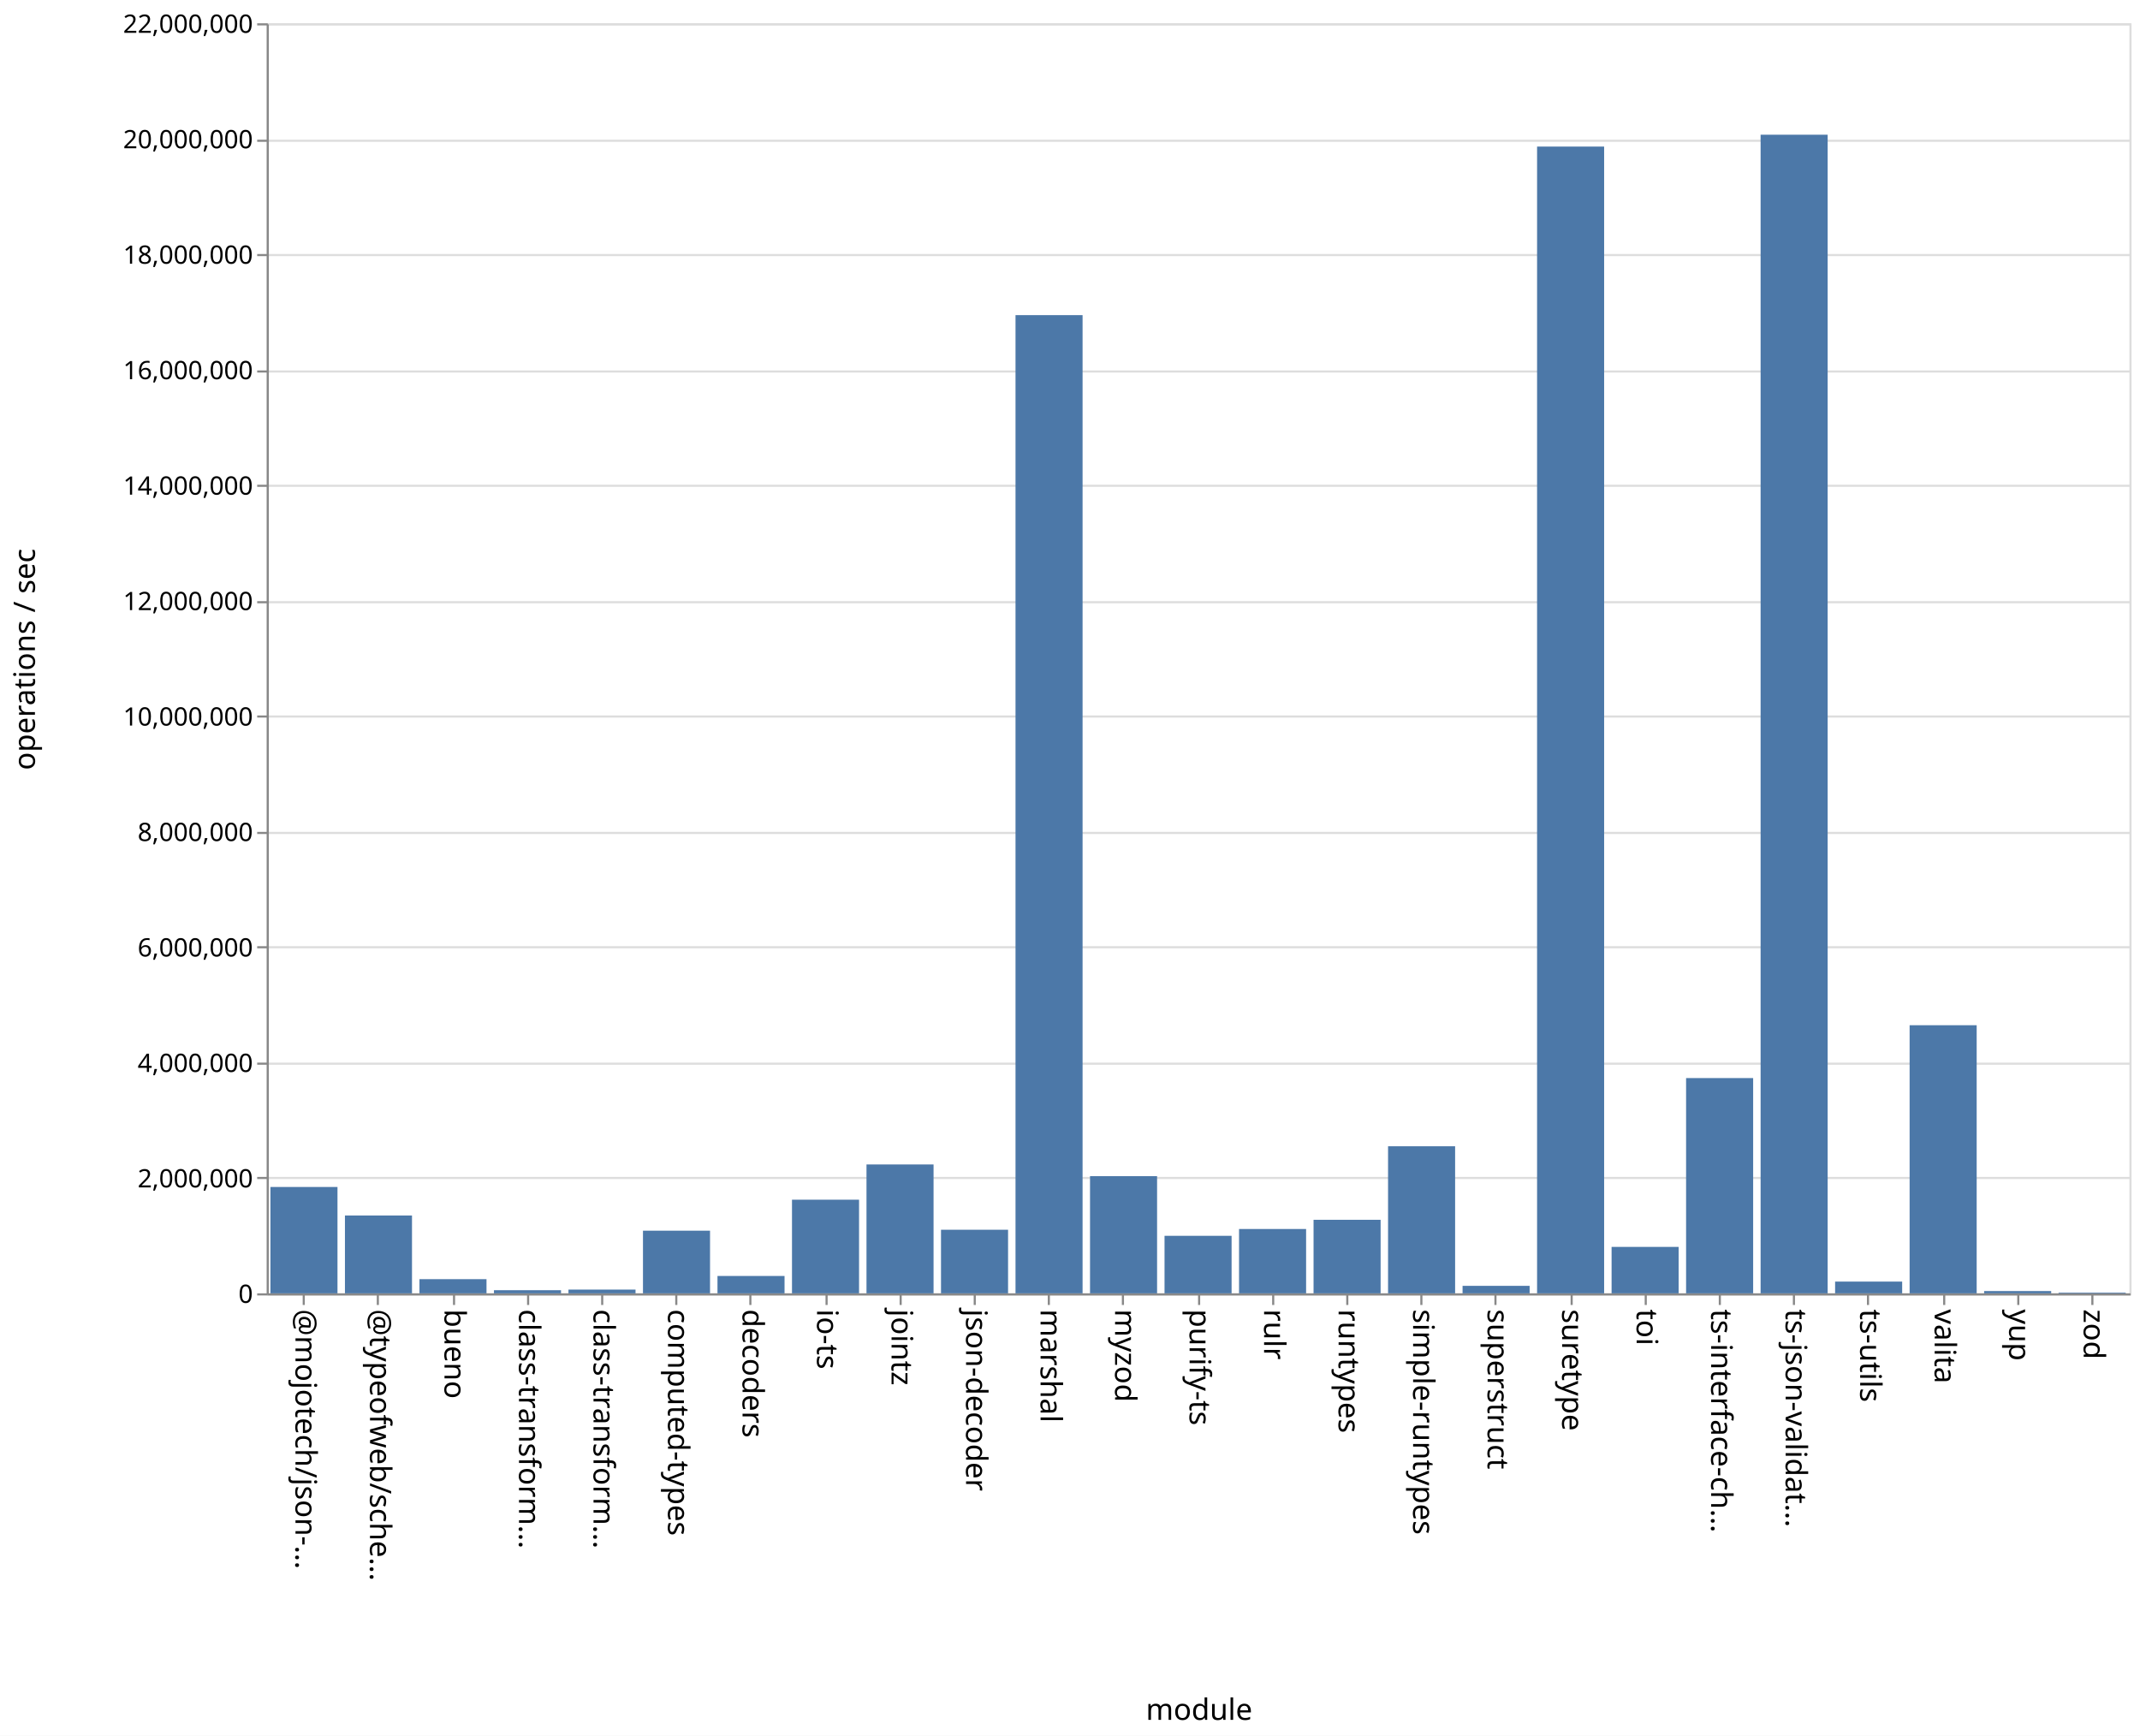
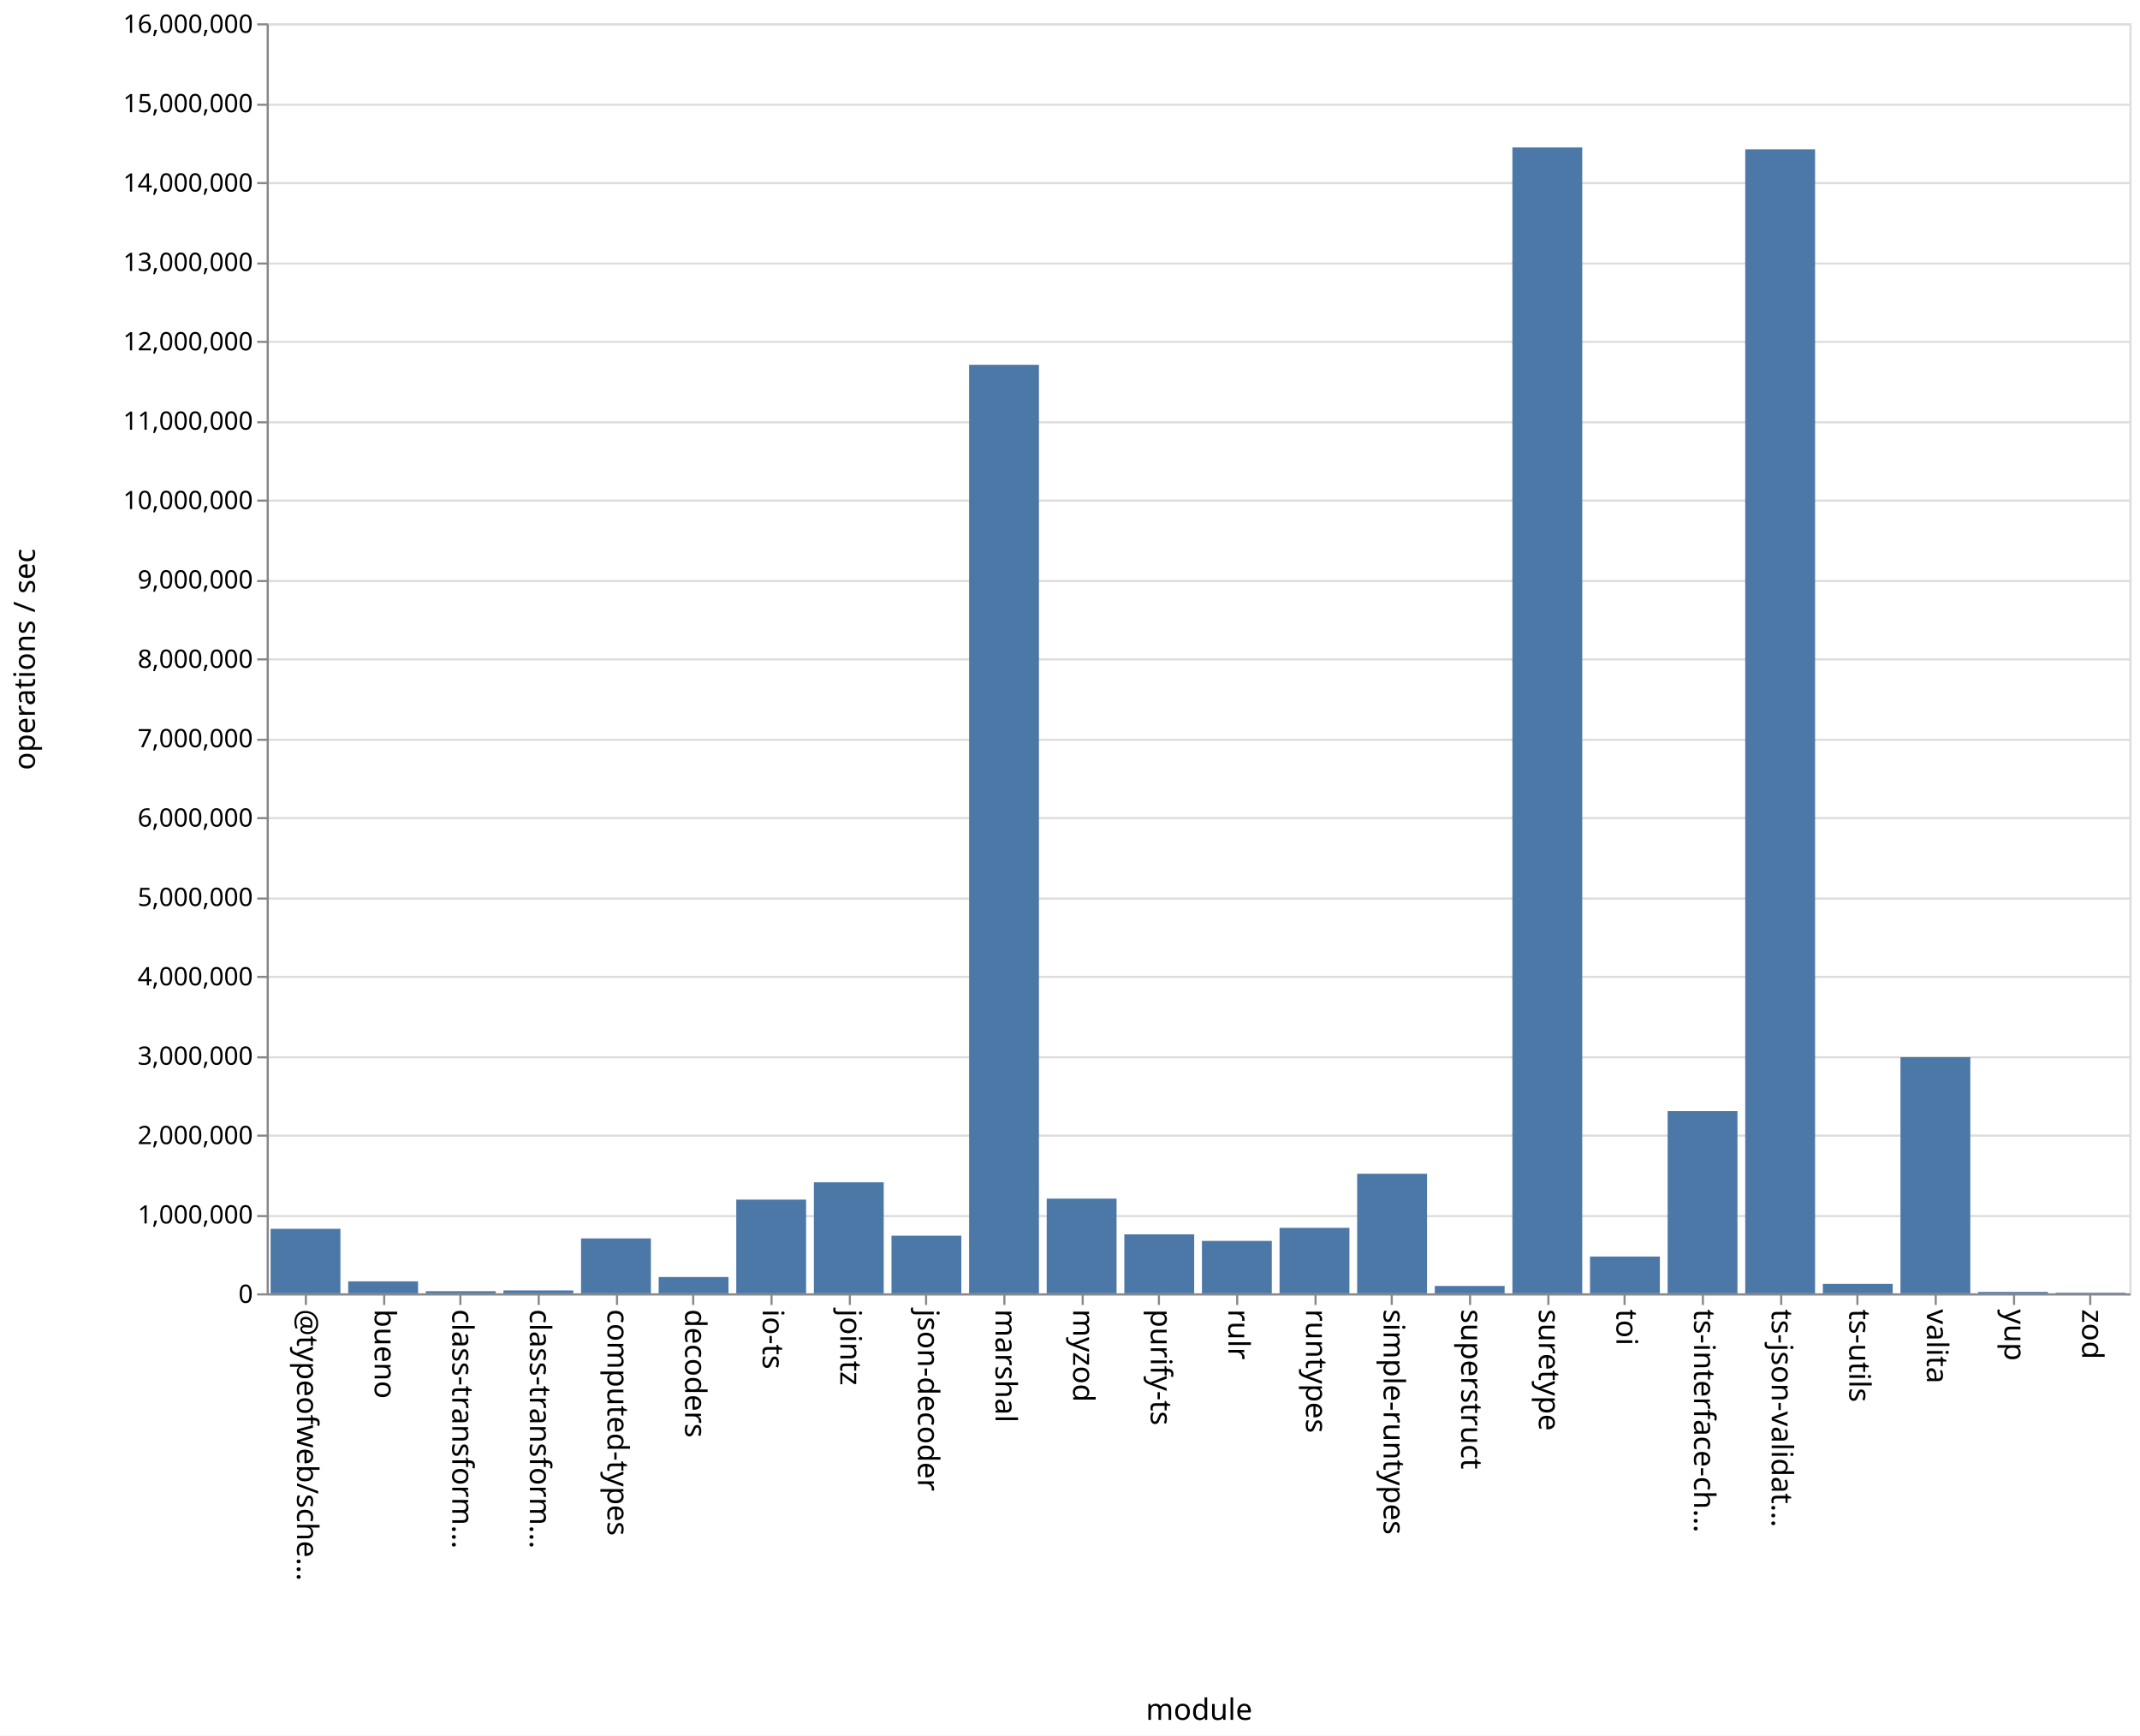
<svg xmlns="http://www.w3.org/2000/svg" class="marks" width="1011" height="820">
  <path fill="#fff" d="M0 0h1011v820H0z" />
  <g class="mark-group role-frame root" aria-roledescription="group mark container" fill="none" stroke-miterlimit="10">
    <path class="background" aria-hidden="true" d="M126.5 11.5h880v600h-880z" stroke="#ddd" />
-     <g class="mark-group role-axis" aria-roledescription="axis" aria-label="Y-axis for a linear scale with values from 0 to 22,000,000">
+     <g class="mark-group role-axis" aria-roledescription="axis" aria-label="Y-axis for a linear scale with values from 0 to 16,000,000">
      <path class="background" aria-hidden="true" d="M126.5 11.5z" pointer-events="none" />
      <g class="mark-rule role-axis-grid" pointer-events="none" stroke="#ddd">
-         <path d="M126.5 611.5h880M126.5 556.5h880M126.5 502.5h880M126.5 447.5h880M126.5 393.5h880M126.5 338.5h880M126.5 284.5h880M126.5 229.5h880M126.5 175.5h880M126.5 120.5h880M126.5 66.5h880M126.5 11.5h880" />
+         <path d="M126.5 611.5h880M126.5 574.5h880M126.5 536.5h880M126.5 499.5h880M126.5 461.5h880M126.5 424.5h880M126.5 386.5h880M126.5 349.5h880M126.5 311.5h880M126.5 274.5h880M126.5 236.5h880M126.5 199.5h880M126.5 161.5h880M126.5 124.5h880M126.5 86.5h880M126.5 49.5h880M126.5 11.5h880" />
      </g>
    </g>
-     <g class="mark-group role-axis" aria-roledescription="axis" aria-label="X-axis titled 'module' for a discrete scale with 25 values: @mojotech/json-type-validation, @typeofweb/schema, bueno, class-transformer-validator-async, class-transformer-validator-sync, ending with zod">
+     <g class="mark-group role-axis" aria-roledescription="axis" aria-label="X-axis titled 'module' for a discrete scale with 24 values: @typeofweb/schema, bueno, class-transformer-validator-async, class-transformer-validator-sync, computed-types, ending with zod">
      <path class="background" aria-hidden="true" d="M126.5 611.5z" pointer-events="none" />
      <g class="mark-rule role-axis-tick" pointer-events="none" stroke="#888">
-         <path d="M143.5 611.5v5M178.5 611.5v5M214.5 611.5v5M249.5 611.5v5M284.5 611.5v5M319.5 611.5v5M354.5 611.5v5M390.5 611.5v5M425.5 611.5v5M460.5 611.5v5M495.5 611.5v5M530.5 611.5v5M566.5 611.5v5M601.5 611.5v5M636.5 611.5v5M671.5 611.5v5M706.5 611.5v5M742.5 611.5v5M777.5 611.5v5M812.5 611.5v5M847.5 611.5v5M882.5 611.5v5M918.5 611.5v5M953.5 611.5v5M988.5 611.5v5" />
+         <path d="M144.5 611.5v5M181.5 611.5v5M217.5 611.5v5M254.5 611.5v5M291.5 611.5v5M327.5 611.5v5M364.5 611.5v5M401.5 611.5v5M437.5 611.5v5M474.5 611.5v5M511.5 611.5v5M547.5 611.5v5M584.5 611.5v5M621.5 611.5v5M657.5 611.5v5M694.5 611.5v5M731.5 611.5v5M767.5 611.5v5M804.5 611.5v5M841.5 611.5v5M877.5 611.5v5M914.5 611.5v5M951.5 611.5v5M987.5 611.5v5" />
      </g>
      <g class="mark-text role-axis-label" pointer-events="none" font-family="sans-serif" font-size="14" fill="#000">
-         <text transform="rotate(90 -239.45 379.05)">@mojotech/json-…</text>
-         <text transform="rotate(90 -221.85 396.65)">@typeofweb/sche…</text>
-         <text transform="rotate(90 -204.25 414.25)">bueno</text>
-         <text transform="rotate(90 -186.65 431.85)">class-transform…</text>
-         <text transform="rotate(90 -169.05 449.45)">class-transform…</text>
-         <text transform="rotate(90 -151.45 467.05)">computed-types</text>
-         <text transform="rotate(90 -133.85 484.65)">decoders</text>
-         <text transform="rotate(90 -116.25 502.25)">io-ts</text>
-         <text transform="rotate(90 -98.65 519.85)">jointz</text>
-         <text transform="rotate(90 -81.05 537.45)">json-decoder</text>
-         <text transform="rotate(90 -63.45 555.05)">marshal</text>
-         <text transform="rotate(90 -45.85 572.65)">myzod</text>
-         <text transform="rotate(90 -28.25 590.25)">purify-ts</text>
-         <text transform="rotate(90 -10.65 607.85)">rulr</text>
-         <text transform="rotate(90 6.95 625.45)">runtypes</text>
-         <text transform="rotate(90 24.55 643.05)">simple-runtypes</text>
-         <text transform="rotate(90 42.15 660.65)">superstruct</text>
-         <text transform="rotate(90 59.75 678.25)">suretype</text>
-         <text transform="rotate(90 77.35 695.85)">toi</text>
-         <text transform="rotate(90 94.95 713.45)">ts-interface-ch…</text>
-         <text transform="rotate(90 112.55 731.05)">ts-json-validat…</text>
-         <text transform="rotate(90 130.15 748.65)">ts-utils</text>
-         <text transform="rotate(90 147.75 766.25)">valita</text>
-         <text transform="rotate(90 165.35 783.85)">yup</text>
-         <text transform="rotate(90 182.95 801.45)">zod</text>
+         <text transform="rotate(90 -239.083 379.417)">@typeofweb/sche…</text>
+         <text transform="rotate(90 -220.75 397.75)">bueno</text>
+         <text transform="rotate(90 -202.417 416.083)">class-transform…</text>
+         <text transform="rotate(90 -184.083 434.417)">class-transform…</text>
+         <text transform="rotate(90 -165.75 452.75)">computed-types</text>
+         <text transform="rotate(90 -147.417 471.083)">decoders</text>
+         <text transform="rotate(90 -129.083 489.417)">io-ts</text>
+         <text transform="rotate(90 -110.75 507.75)">jointz</text>
+         <text transform="rotate(90 -92.417 526.083)">json-decoder</text>
+         <text transform="rotate(90 -74.083 544.417)">marshal</text>
+         <text transform="rotate(90 -55.75 562.75)">myzod</text>
+         <text transform="rotate(90 -37.417 581.083)">purify-ts</text>
+         <text transform="rotate(90 -19.083 599.417)">rulr</text>
+         <text transform="rotate(90 -.75 617.75)">runtypes</text>
+         <text transform="rotate(90 17.583 636.083)">simple-runtypes</text>
+         <text transform="rotate(90 35.917 654.417)">superstruct</text>
+         <text transform="rotate(90 54.25 672.75)">suretype</text>
+         <text transform="rotate(90 72.583 691.083)">toi</text>
+         <text transform="rotate(90 90.917 709.417)">ts-interface-ch…</text>
+         <text transform="rotate(90 109.25 727.75)">ts-json-validat…</text>
+         <text transform="rotate(90 127.583 746.083)">ts-utils</text>
+         <text transform="rotate(90 145.917 764.417)">valita</text>
+         <text transform="rotate(90 164.25 782.75)">yup</text>
+         <text transform="rotate(90 182.583 801.083)">zod</text>
      </g>
      <path stroke="#888" d="M126.5 611.5h880" class="mark-rule role-axis-domain" pointer-events="none" />
      <text text-anchor="middle" transform="translate(566.5 812.5)" font-family="sans-serif" font-size="14" fill="#000" class="mark-text role-axis-title" pointer-events="none">module</text>
    </g>
-     <g class="mark-group role-axis" aria-roledescription="axis" aria-label="Y-axis titled 'operations / sec' for a linear scale with values from 0 to 22,000,000">
+     <g class="mark-group role-axis" aria-roledescription="axis" aria-label="Y-axis titled 'operations / sec' for a linear scale with values from 0 to 16,000,000">
      <path class="background" aria-hidden="true" d="M126.5 11.5z" pointer-events="none" />
      <g class="mark-rule role-axis-tick" pointer-events="none" stroke="#888">
-         <path d="M126.5 611.5h-5M126.5 556.5h-5M126.5 502.5h-5M126.5 447.5h-5M126.5 393.5h-5M126.5 338.5h-5M126.5 284.5h-5M126.5 229.5h-5M126.5 175.5h-5M126.5 120.5h-5M126.5 66.5h-5M126.5 11.5h-5" />
+         <path d="M126.5 611.5h-5M126.5 574.5h-5M126.5 536.5h-5M126.5 499.5h-5M126.5 461.5h-5M126.5 424.5h-5M126.5 386.5h-5M126.5 349.5h-5M126.5 311.5h-5M126.5 274.5h-5M126.5 236.5h-5M126.5 199.5h-5M126.5 161.5h-5M126.5 124.5h-5M126.5 86.5h-5M126.5 49.5h-5M126.5 11.5h-5" />
      </g>
      <g class="mark-text role-axis-label" pointer-events="none" text-anchor="end" font-family="sans-serif" font-size="12" fill="#000">
        <text transform="translate(119.5 615.5)">0</text>
-         <text transform="translate(119.5 560.955)">2,000,000</text>
-         <text transform="translate(119.5 506.41)">4,000,000</text>
-         <text transform="translate(119.5 451.864)">6,000,000</text>
-         <text transform="translate(119.5 397.318)">8,000,000</text>
-         <text transform="translate(119.5 342.773)">10,000,000</text>
-         <text transform="translate(119.5 288.227)">12,000,000</text>
-         <text transform="translate(119.5 233.682)">14,000,000</text>
-         <text transform="translate(119.5 179.136)">16,000,000</text>
-         <text transform="translate(119.5 124.59)">18,000,000</text>
-         <text transform="translate(119.5 70.045)">20,000,000</text>
-         <text transform="translate(119.5 15.5)">22,000,000</text>
+         <text transform="translate(119.5 578)">1,000,000</text>
+         <text transform="translate(119.5 540.5)">2,000,000</text>
+         <text transform="translate(119.5 503)">3,000,000</text>
+         <text transform="translate(119.5 465.5)">4,000,000</text>
+         <text transform="translate(119.5 428)">5,000,000</text>
+         <text transform="translate(119.5 390.5)">6,000,000</text>
+         <text transform="translate(119.5 353)">7,000,000</text>
+         <text transform="translate(119.5 315.5)">8,000,000</text>
+         <text transform="translate(119.5 278)">9,000,000</text>
+         <text transform="translate(119.5 240.5)">10,000,000</text>
+         <text transform="translate(119.5 203)">11,000,000</text>
+         <text transform="translate(119.5 165.5)">12,000,000</text>
+         <text transform="translate(119.5 128)">13,000,000</text>
+         <text transform="translate(119.5 90.5)">14,000,000</text>
+         <text transform="translate(119.5 53)">15,000,000</text>
+         <text transform="translate(119.5 15.5)">16,000,000</text>
      </g>
      <path stroke="#888" d="M126.5 611.5v-600" class="mark-rule role-axis-domain" pointer-events="none" />
      <text text-anchor="middle" transform="rotate(-90 164 147.5)" font-family="sans-serif" font-size="14" fill="#000" class="mark-text role-axis-title" pointer-events="none">operations / sec</text>
    </g>
    <g class="mark-rect role-mark marks" aria-roledescription="rect mark container" fill="#4c78a8">
-       <path d="M198.16 604.302h31.68V611h-31.68zM233.36 609.52h31.68V611h-31.68zM268.56 609.224h31.68V611h-31.68zM303.76 581.398h31.68V611h-31.68zM338.96 602.793h31.68V611h-31.68zM374.16 566.758h31.68V611h-31.68zM409.36 550.115h31.68V611h-31.68zM444.56 580.956h31.68V611h-31.68zM479.76 148.875h31.68V611h-31.68zM514.96 555.628h31.68V611h-31.68zM550.16 583.824h31.68V611h-31.68zM585.36 580.603h31.68V611h-31.68zM620.56 576.257h31.68V611h-31.68zM655.76 541.518h31.68V611h-31.68zM690.96 607.46h31.68V611h-31.68zM726.16 69.245h31.68V611h-31.68zM761.36 589.06h31.68V611h-31.68zM796.56 509.304h31.68V611h-31.68zM831.76 63.644h31.68V611h-31.68zM866.96 605.45h31.68V611h-31.68zM162.96 574.228h31.68V611h-31.68zM902.16 484.338h31.68V611h-31.68zM937.36 609.926h31.68V611h-31.68zM972.56 610.673h31.68V611h-31.68zM127.76 560.755h31.68V611h-31.68z" />
+       <path d="M164.5 605.333h33V611h-33zM201.167 609.979h33V611h-33zM237.833 609.62h33V611h-33zM274.5 585.055h33V611h-33zM311.167 603.287h33V611h-33zM347.833 566.722h33V611h-33zM384.5 558.547h33V611h-33zM421.167 583.768h33V611h-33zM457.833 172.342h33V611h-33zM494.5 566.249h33V611h-33zM531.167 583.12h33V611h-33zM567.833 586.228h33V611h-33zM604.5 580.059h33V611h-33zM641.167 554.498h33V611h-33zM677.833 607.51h33V611h-33zM714.5 69.656h33V611h-33zM751.167 593.61h33V611h-33zM787.833 524.912h33V611h-33zM824.5 70.532h33V611h-33zM861.167 606.526h33V611h-33zM127.833 580.519h33V611h-33zM897.833 499.426h33V611h-33zM934.5 610.326h33V611h-33zM971.167 610.7h33v.3h-33z" />
    </g>
  </g>
</svg>
